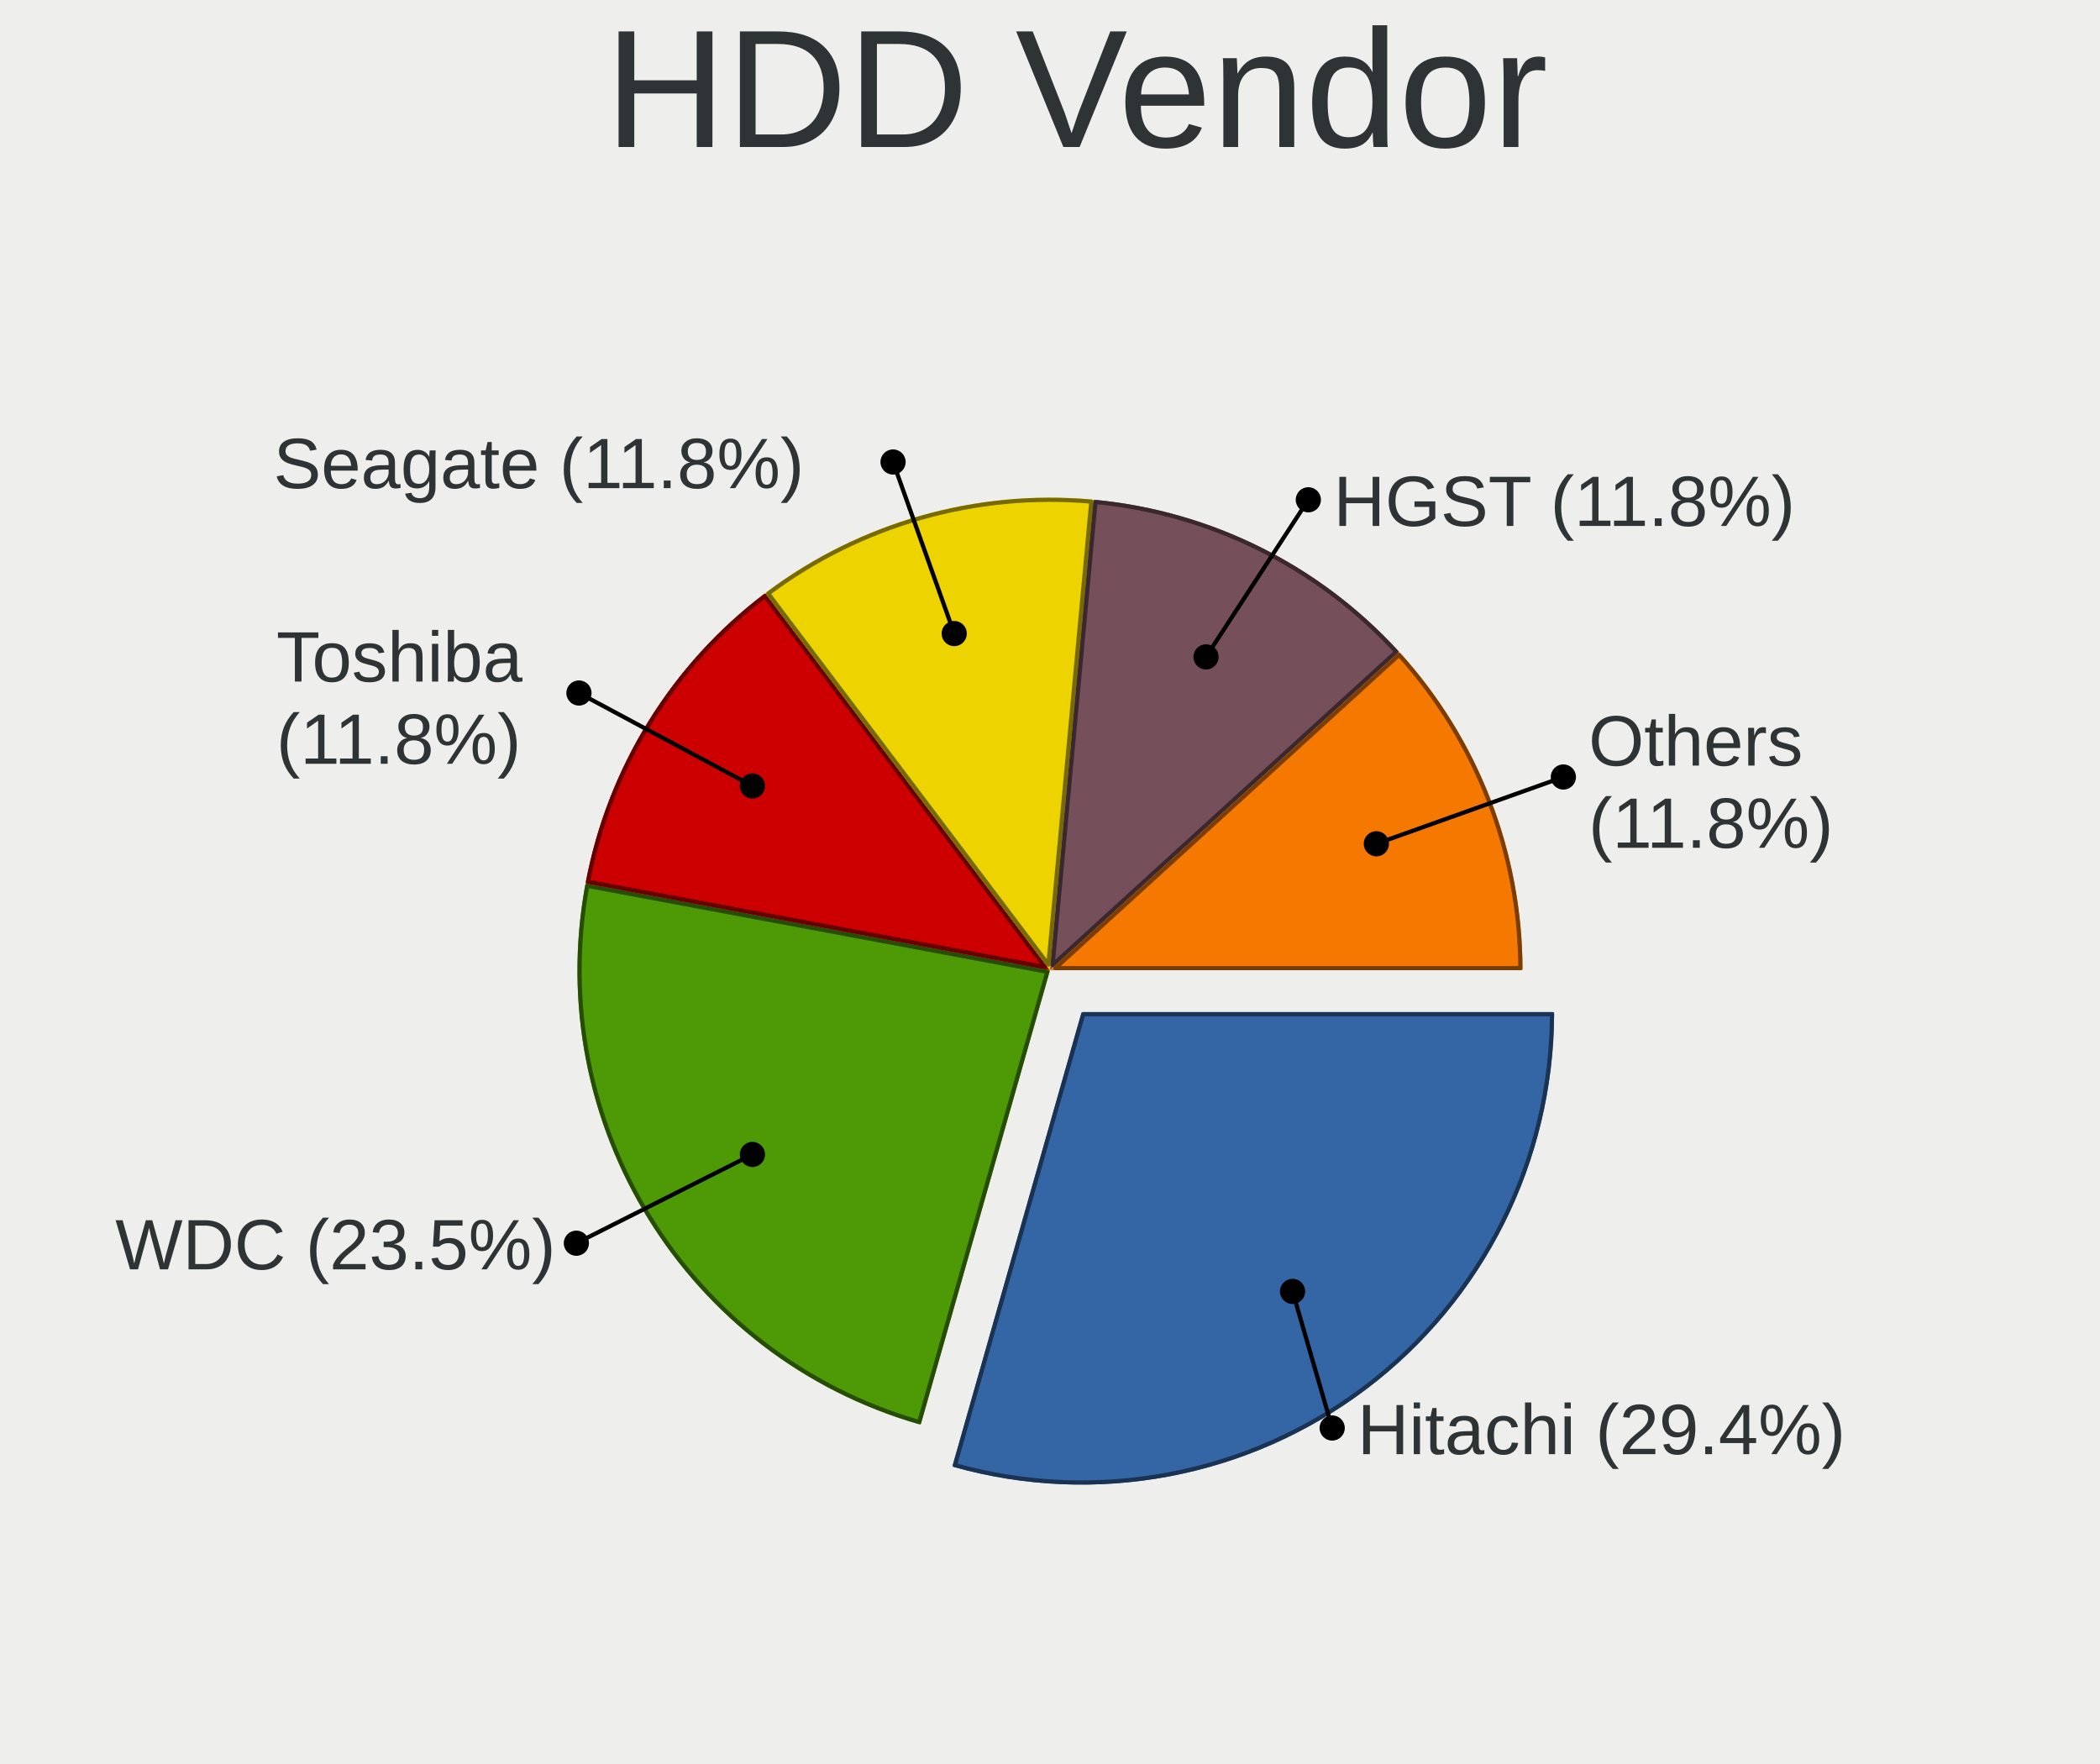
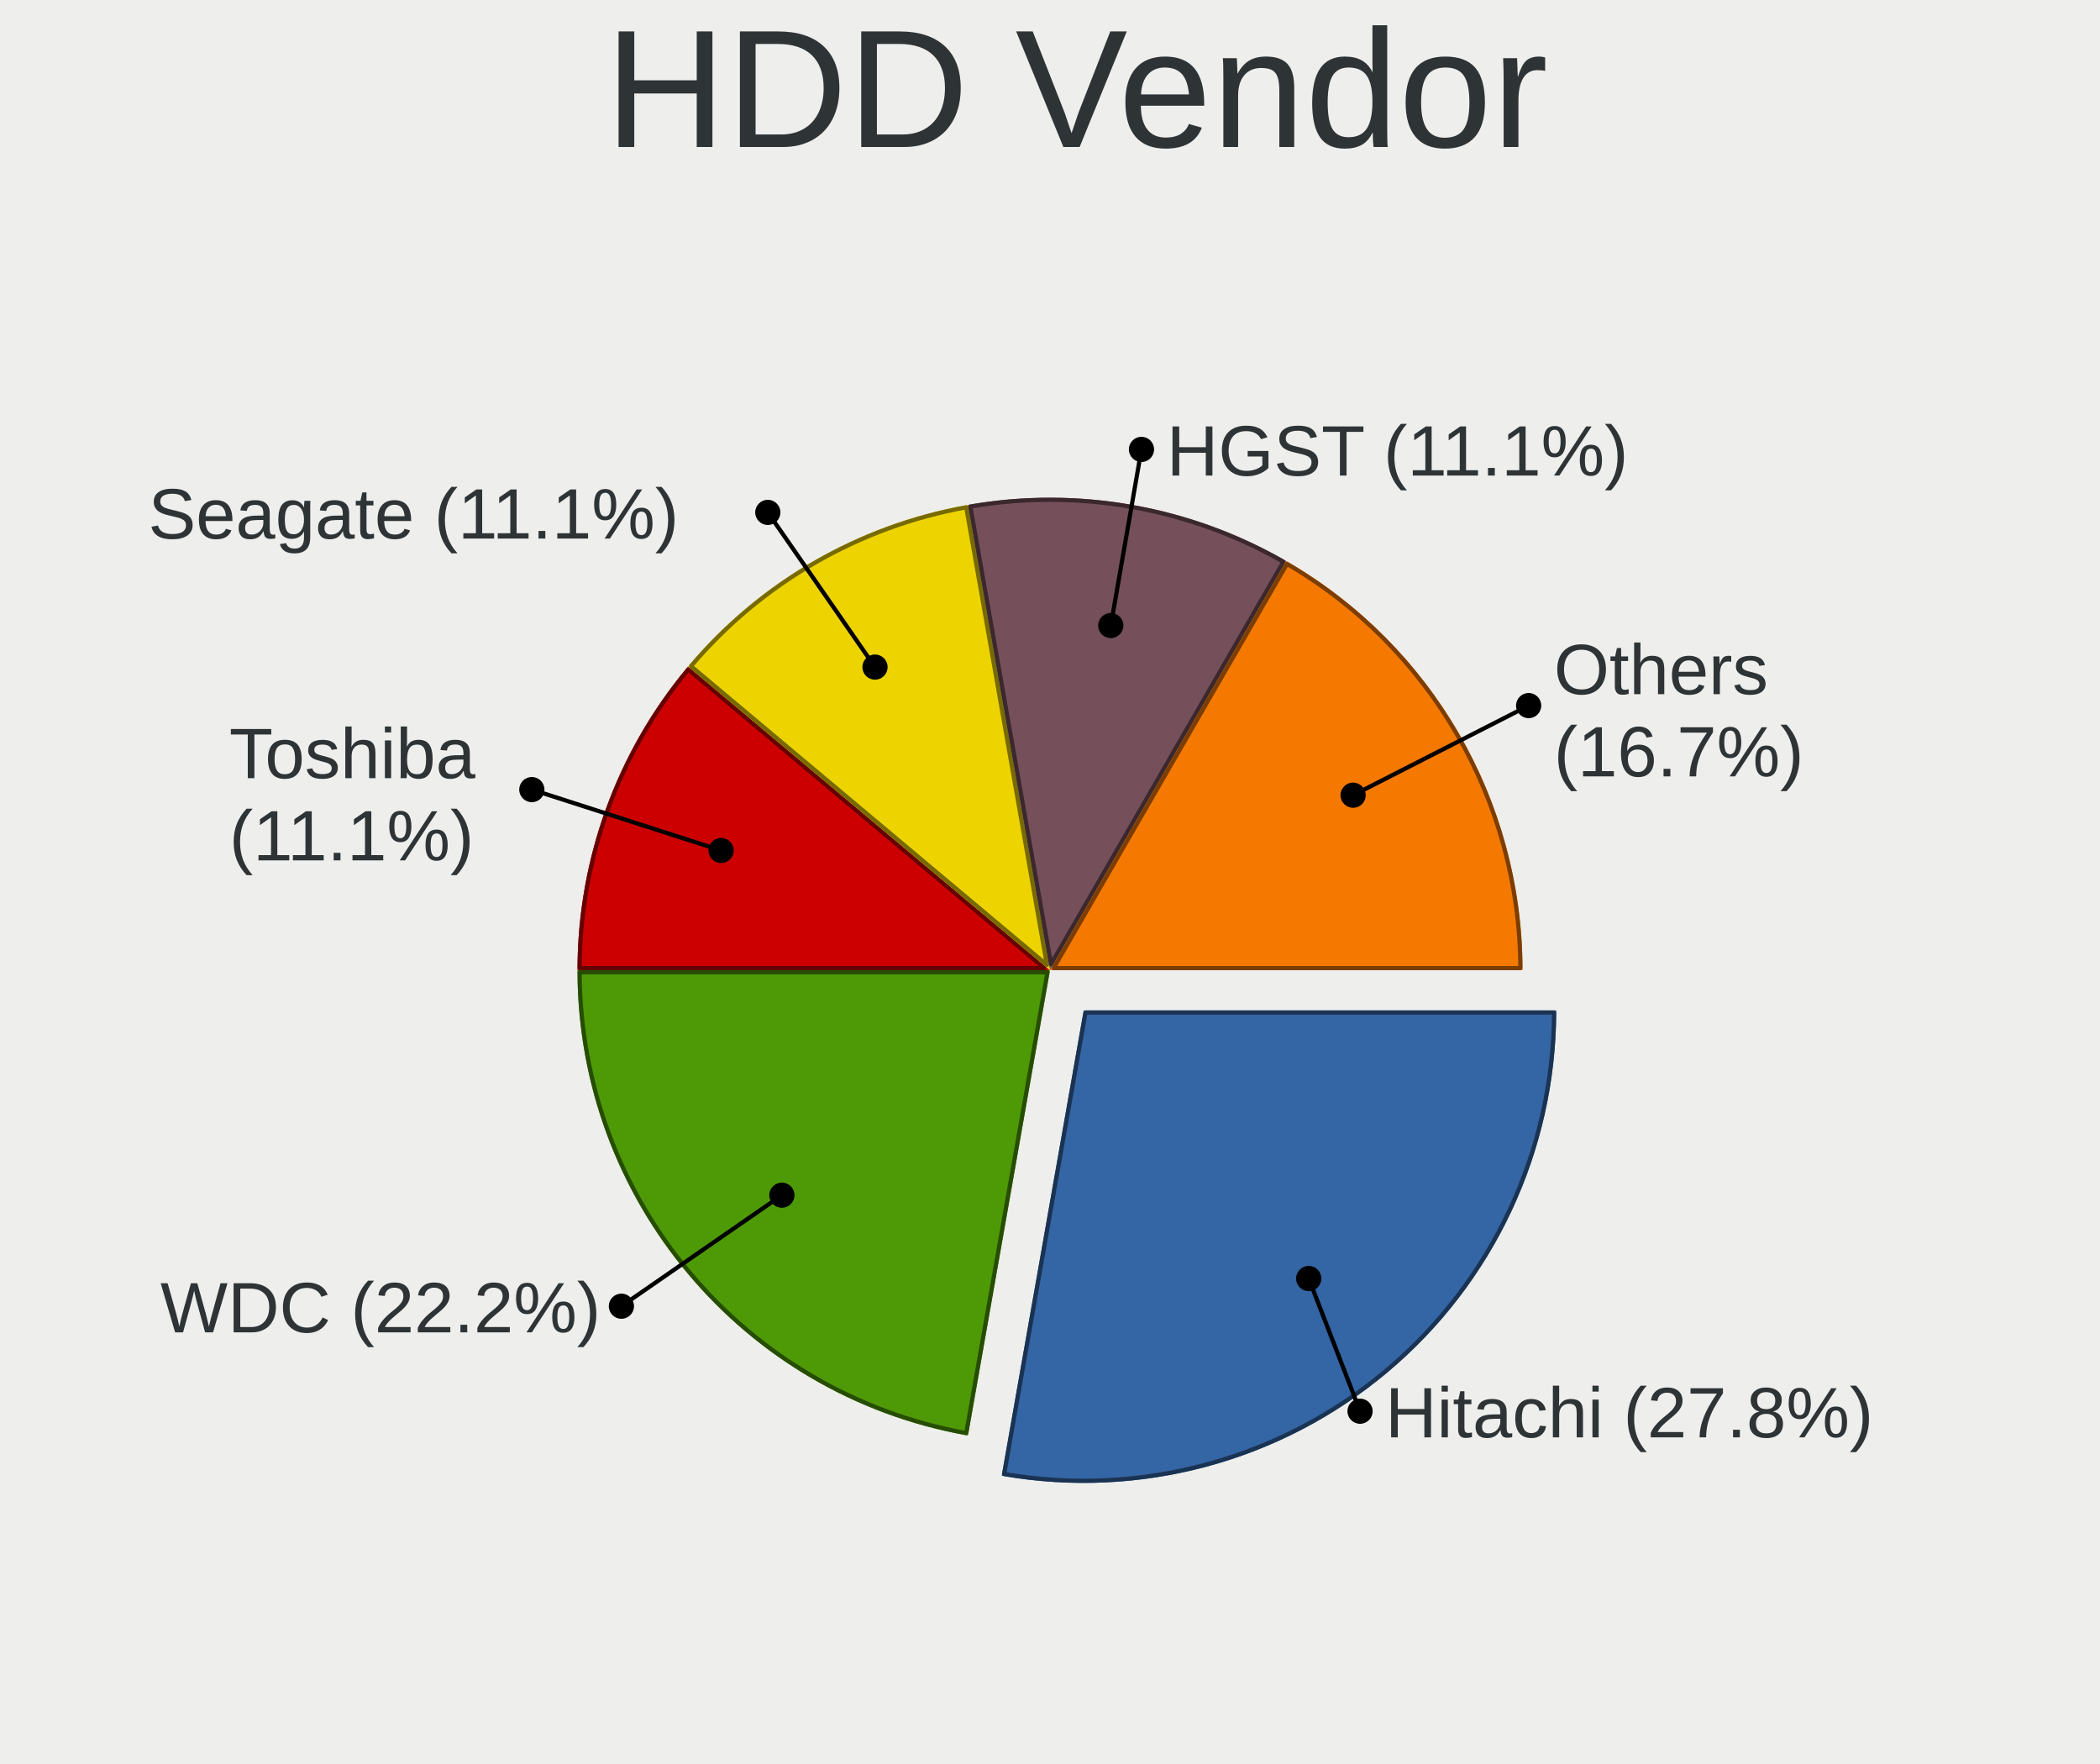
<svg xmlns="http://www.w3.org/2000/svg" width="500" height="420" version="1.0" id="ezcGraph">
  <defs />
  <g id="ezcGraphChart" color-rendering="optimizeQuality" shape-rendering="geometricPrecision" text-rendering="optimizeLegibility">
    <path d=" M 0,420 L 0,0 L 500,0 L 500,420 L 0,420 z " style="fill: #eeeeec; fill-opacity: 1.00; stroke: none;" id="ezcGraphPolygon_1" />
    <path d=" M 0,42 L 0,0 L 500,0 L 500,42 L 0,42 z " style="fill: #000000; fill-opacity: 0.00; stroke: none;" id="ezcGraphPolygon_2" />
-     <path d="M 257.53,240.98 L 370.03,240.98 A 112.50,112.50 0 0,1 226.75,349.18 z" style="fill: #3465a4; fill-opacity: 1.00; stroke: none; cursor: pointer;" id="ezcGraphCircleSector_4" />
-     <path d="M 257.91,241.48 L 369.53,241.48 A 112.00,112.00 0 0,1 227.36,348.84 z" style="fill: none; stroke: #1a3352; stroke-width: 1; stroke-opacity: 1.00; stroke-linecap: round; stroke-linejoin: round;" id="ezcGraphCircleSector_5" />
-     <path d="M 250.00,231.00 L 219.21,339.21 A 112.50,112.50 0 0,1 139.42,210.33 z" style="fill: #4e9a06; fill-opacity: 1.00; stroke: none; cursor: pointer;" id="ezcGraphCircleSector_6" />
-     <path d="M 249.37,231.39 L 218.87,338.59 A 112.00,112.00 0 0,1 139.82,210.91 z" style="fill: none; stroke: #274d03; stroke-width: 1; stroke-opacity: 1.00; stroke-linecap: round; stroke-linejoin: round;" id="ezcGraphCircleSector_7" />
-     <path d="M 250.00,231.00 L 139.42,210.33 A 112.50,112.50 0 0,1 182.20,141.22 z" style="fill: #cc0000; fill-opacity: 1.00; stroke: none; cursor: pointer;" id="ezcGraphCircleSector_8" />
-     <path d="M 248.82,230.27 L 140.00,209.93 A 112.00,112.00 0 0,1 182.11,141.92 z" style="fill: none; stroke: #660000; stroke-width: 1; stroke-opacity: 1.00; stroke-linecap: round; stroke-linejoin: round;" id="ezcGraphCircleSector_9" />
-     <path d="M 250.00,231.00 L 182.20,141.22 A 112.50,112.50 0 0,1 260.38,118.98 z" style="fill: #edd400; fill-opacity: 1.00; stroke: none; cursor: pointer;" id="ezcGraphCircleSector_10" />
-     <path d="M 249.62,229.67 L 182.90,141.32 A 112.00,112.00 0 0,1 259.84,119.43 z" style="fill: none; stroke: #776a00; stroke-width: 1; stroke-opacity: 1.00; stroke-linecap: round; stroke-linejoin: round;" id="ezcGraphCircleSector_11" />
-     <path d="M 250.00,231.00 L 260.38,118.98 A 112.50,112.50 0 0,1 333.14,155.21 z" style="fill: #75505b; fill-opacity: 1.00; stroke: none; cursor: pointer;" id="ezcGraphCircleSector_12" />
-     <path d="M 250.62,229.76 L 260.83,119.52 A 112.00,112.00 0 0,1 332.43,155.18 z" style="fill: none; stroke: #3b282e; stroke-width: 1; stroke-opacity: 1.00; stroke-linecap: round; stroke-linejoin: round;" id="ezcGraphCircleSector_13" />
-     <path d="M 250.00,231.00 L 333.14,155.21 A 112.50,112.50 0 0,1 362.50,231.00 z" style="fill: #f57900; fill-opacity: 1.00; stroke: none;" id="ezcGraphCircleSector_14" />
-     <path d="M 251.29,230.50 L 333.11,155.92 A 112.00,112.00 0 0,1 362.00,230.50 z" style="fill: none; stroke: #7b3d00; stroke-width: 1; stroke-opacity: 1.00; stroke-linecap: round; stroke-linejoin: round;" id="ezcGraphCircleSector_15" />
-     <path d=" M 227.195,150.848 L 212.631,110" style="fill: none; stroke: #000000; stroke-width: 1; stroke-opacity: 1.00; stroke-linecap: round; stroke-linejoin: round;" id="ezcGraphLine_16" />
-     <ellipse cx="227.195" cy="150.848" rx="3" ry="3" style="fill: #000000; fill-opacity: 1.00; stroke: none;" id="ezcGraphCircle_17" />
-     <ellipse cx="212.631" cy="110" rx="3" ry="3" style="fill: #000000; fill-opacity: 1.00; stroke: none;" id="ezcGraphCircle_18" />
-     <path d=" M 179.149,187.131 L 137.845,165" style="fill: none; stroke: #000000; stroke-width: 1; stroke-opacity: 1.00; stroke-linecap: round; stroke-linejoin: round;" id="ezcGraphLine_20" />
-     <ellipse cx="179.149" cy="187.131" rx="3" ry="3" style="fill: #000000; fill-opacity: 1.00; stroke: none;" id="ezcGraphCircle_21" />
-     <ellipse cx="137.845" cy="165" rx="3" ry="3" style="fill: #000000; fill-opacity: 1.00; stroke: none;" id="ezcGraphCircle_22" />
-     <path d=" M 179.149,274.869 L 137.229,296" style="fill: none; stroke: #000000; stroke-width: 1; stroke-opacity: 1.00; stroke-linecap: round; stroke-linejoin: round;" id="ezcGraphLine_24" />
-     <ellipse cx="179.149" cy="274.869" rx="3" ry="3" style="fill: #000000; fill-opacity: 1.00; stroke: none;" id="ezcGraphCircle_25" />
-     <ellipse cx="137.229" cy="296" rx="3" ry="3" style="fill: #000000; fill-opacity: 1.00; stroke: none;" id="ezcGraphCircle_26" />
-     <path d=" M 287.145,156.403 L 311.507,119" style="fill: none; stroke: #000000; stroke-width: 1; stroke-opacity: 1.00; stroke-linecap: round; stroke-linejoin: round;" id="ezcGraphLine_28" />
-     <ellipse cx="287.145" cy="156.403" rx="3" ry="3" style="fill: #000000; fill-opacity: 1.00; stroke: none;" id="ezcGraphCircle_29" />
-     <ellipse cx="311.507" cy="119" rx="3" ry="3" style="fill: #000000; fill-opacity: 1.00; stroke: none;" id="ezcGraphCircle_30" />
-     <path d=" M 327.706,200.897 L 372.228,185" style="fill: none; stroke: #000000; stroke-width: 1; stroke-opacity: 1.00; stroke-linecap: round; stroke-linejoin: round;" id="ezcGraphLine_32" />
-     <ellipse cx="327.706" cy="200.897" rx="3" ry="3" style="fill: #000000; fill-opacity: 1.00; stroke: none;" id="ezcGraphCircle_33" />
-     <ellipse cx="372.228" cy="185" rx="3" ry="3" style="fill: #000000; fill-opacity: 1.00; stroke: none;" id="ezcGraphCircle_34" />
-     <path d=" M 307.752,307.477 L 317.188,340" style="fill: none; stroke: #000000; stroke-width: 1; stroke-opacity: 1.00; stroke-linecap: round; stroke-linejoin: round;" id="ezcGraphLine_36" />
-     <ellipse cx="307.752" cy="307.477" rx="3" ry="3" style="fill: #000000; fill-opacity: 1.00; stroke: none;" id="ezcGraphCircle_37" />
-     <ellipse cx="317.188" cy="340" rx="3" ry="3" style="fill: #000000; fill-opacity: 1.00; stroke: none;" id="ezcGraphCircle_38" />
+     <path d="M 258.03,240.58 L 370.53,240.58 A 112.50,112.50 0 0,1 238.50,351.37 z" style="fill: #3465a4; fill-opacity: 1.00; stroke: none; cursor: pointer;" id="ezcGraphCircleSector_4" />
+     <path d="M 258.45,241.08 L 370.03,241.08 A 112.00,112.00 0 0,1 239.08,350.96 z" style="fill: none; stroke: #1a3352; stroke-width: 1; stroke-opacity: 1.00; stroke-linecap: round; stroke-linejoin: round;" id="ezcGraphCircleSector_5" />
+     <path d="M 250.00,231.00 L 230.46,341.79 A 112.50,112.50 0 0,1 137.50,231.00 z" style="fill: #4e9a06; fill-opacity: 1.00; stroke: none; cursor: pointer;" id="ezcGraphCircleSector_6" />
+     <path d="M 249.40,231.50 L 230.06,341.21 A 112.00,112.00 0 0,1 138.00,231.50 z" style="fill: none; stroke: #274d03; stroke-width: 1; stroke-opacity: 1.00; stroke-linecap: round; stroke-linejoin: round;" id="ezcGraphCircleSector_7" />
+     <path d="M 250.00,231.00 L 137.50,231.00 A 112.50,112.50 0 0,1 163.82,158.69 z" style="fill: #cc0000; fill-opacity: 1.00; stroke: none; cursor: pointer;" id="ezcGraphCircleSector_8" />
+     <path d="M 248.63,230.50 L 138.00,230.50 A 112.00,112.00 0 0,1 163.88,159.39 z" style="fill: none; stroke: #660000; stroke-width: 1; stroke-opacity: 1.00; stroke-linecap: round; stroke-linejoin: round;" id="ezcGraphCircleSector_9" />
+     <path d="M 250.00,231.00 L 163.82,158.69 A 112.50,112.50 0 0,1 230.46,120.21 z" style="fill: #edd400; fill-opacity: 1.00; stroke: none; cursor: pointer;" id="ezcGraphCircleSector_10" />
+     <path d="M 249.27,229.73 L 164.52,158.62 A 112.00,112.00 0 0,1 230.06,120.79 z" style="fill: none; stroke: #776a00; stroke-width: 1; stroke-opacity: 1.00; stroke-linecap: round; stroke-linejoin: round;" id="ezcGraphCircleSector_11" />
+     <path d="M 250.00,231.00 L 230.46,120.21 A 112.50,112.50 0 0,1 306.25,133.57 z" style="fill: #75505b; fill-opacity: 1.00; stroke: none; cursor: pointer;" id="ezcGraphCircleSector_12" />
+     <path d="M 250.25,229.56 L 231.04,120.61 A 112.00,112.00 0 0,1 305.57,133.76 z" style="fill: none; stroke: #3b282e; stroke-width: 1; stroke-opacity: 1.00; stroke-linecap: round; stroke-linejoin: round;" id="ezcGraphCircleSector_13" />
+     <path d="M 250.00,231.00 L 306.25,133.57 A 112.50,112.50 0 0,1 362.50,231.00 z" style="fill: #f57900; fill-opacity: 1.00; stroke: none;" id="ezcGraphCircleSector_14" />
+     <path d="M 250.87,230.50 L 306.43,134.26 A 112.00,112.00 0 0,1 362.00,230.50 z" style="fill: none; stroke: #7b3d00; stroke-width: 1; stroke-opacity: 1.00; stroke-linecap: round; stroke-linejoin: round;" id="ezcGraphCircleSector_15" />
+     <path d=" M 208.333,158.831 L 182.812,122" style="fill: none; stroke: #000000; stroke-width: 1; stroke-opacity: 1.00; stroke-linecap: round; stroke-linejoin: round;" id="ezcGraphLine_16" />
+     <ellipse cx="208.333" cy="158.831" rx="3" ry="3" style="fill: #000000; fill-opacity: 1.00; stroke: none;" id="ezcGraphCircle_17" />
+     <ellipse cx="182.812" cy="122" rx="3" ry="3" style="fill: #000000; fill-opacity: 1.00; stroke: none;" id="ezcGraphCircle_18" />
+     <path d=" M 171.692,202.498 L 126.629,188" style="fill: none; stroke: #000000; stroke-width: 1; stroke-opacity: 1.00; stroke-linecap: round; stroke-linejoin: round;" id="ezcGraphLine_20" />
+     <ellipse cx="171.692" cy="202.498" rx="3" ry="3" style="fill: #000000; fill-opacity: 1.00; stroke: none;" id="ezcGraphCircle_21" />
+     <ellipse cx="126.629" cy="188" rx="3" ry="3" style="fill: #000000; fill-opacity: 1.00; stroke: none;" id="ezcGraphCircle_22" />
+     <path d=" M 186.163,284.566 L 147.953,311" style="fill: none; stroke: #000000; stroke-width: 1; stroke-opacity: 1.00; stroke-linecap: round; stroke-linejoin: round;" id="ezcGraphLine_24" />
+     <ellipse cx="186.163" cy="284.566" rx="3" ry="3" style="fill: #000000; fill-opacity: 1.00; stroke: none;" id="ezcGraphCircle_25" />
+     <ellipse cx="147.953" cy="311" rx="3" ry="3" style="fill: #000000; fill-opacity: 1.00; stroke: none;" id="ezcGraphCircle_26" />
+     <path d=" M 264.471,148.933 L 271.78,107" style="fill: none; stroke: #000000; stroke-width: 1; stroke-opacity: 1.00; stroke-linecap: round; stroke-linejoin: round;" id="ezcGraphLine_28" />
+     <ellipse cx="264.471" cy="148.933" rx="3" ry="3" style="fill: #000000; fill-opacity: 1.00; stroke: none;" id="ezcGraphCircle_29" />
+     <ellipse cx="271.78" cy="107" rx="3" ry="3" style="fill: #000000; fill-opacity: 1.00; stroke: none;" id="ezcGraphCircle_30" />
+     <path d=" M 322.169,189.333 L 363.963,168" style="fill: none; stroke: #000000; stroke-width: 1; stroke-opacity: 1.00; stroke-linecap: round; stroke-linejoin: round;" id="ezcGraphLine_32" />
+     <ellipse cx="322.169" cy="189.333" rx="3" ry="3" style="fill: #000000; fill-opacity: 1.00; stroke: none;" id="ezcGraphCircle_33" />
+     <ellipse cx="363.963" cy="168" rx="3" ry="3" style="fill: #000000; fill-opacity: 1.00; stroke: none;" id="ezcGraphCircle_34" />
+     <path d=" M 311.601,304.413 L 323.823,336" style="fill: none; stroke: #000000; stroke-width: 1; stroke-opacity: 1.00; stroke-linecap: round; stroke-linejoin: round;" id="ezcGraphLine_36" />
+     <ellipse cx="311.601" cy="304.413" rx="3" ry="3" style="fill: #000000; fill-opacity: 1.00; stroke: none;" id="ezcGraphCircle_37" />
+     <ellipse cx="323.823" cy="336" rx="3" ry="3" style="fill: #000000; fill-opacity: 1.00; stroke: none;" id="ezcGraphCircle_38" />
    <g id="ezcGraphTextBox_3">
      <path d=" M 143.5,42 L 143.5,0.5 L 357,0.5 L 357,42 L 143.5,42 z " style="fill: #ffffff; fill-opacity: 0.00; stroke: none;" id="ezcGraphPolygon_40" />
      <text id="ezcGraphTextBox_3_text" x="144" text-length="212px" y="35" style="font-size: 40px; font-family: 'Arial'; fill: #2e3436; fill-opacity: 1.00; stroke: none;">HDD Vendor</text>
    </g>
    <g id="ezcGraphTextBox_19" style=" cursor: pointer;">
-       <path d=" M 64.621,119.9 L 64.621,100.6 L 207.631,100.6 L 207.631,119.9 L 64.621,119.9 z " style="fill: #ffffff; fill-opacity: 0.00; stroke: none;" id="ezcGraphPolygon_41" />
-       <text id="ezcGraphTextBox_19_text" x="65.121" text-length="141.51px" y="116.23" style="font-size: 17px; font-family: 'Arial'; fill: #2e3436; fill-opacity: 1.00; stroke: none;">Seagate (11.8%)</text>
+       <path d=" M 34.802,131.9 L 34.802,112.6 L 177.812,112.6 L 177.812,131.9 L 34.802,131.9 z " style="fill: #ffffff; fill-opacity: 0.00; stroke: none;" id="ezcGraphPolygon_41" />
+       <text id="ezcGraphTextBox_19_text" x="35.302" text-length="141.51px" y="128.23" style="font-size: 17px; font-family: 'Arial'; fill: #2e3436; fill-opacity: 1.00; stroke: none;">Seagate (11.1%)</text>
    </g>
    <g id="ezcGraphTextBox_23" style=" cursor: pointer;">
-       <path d=" M 65.306,183.85 L 65.306,146.65 L 132.845,146.65 L 132.845,183.85 L 65.306,183.85 z " style="fill: #ffffff; fill-opacity: 0.00; stroke: none;" id="ezcGraphPolygon_42" />
-       <text id="ezcGraphTextBox_23_text" x="65.806" text-length="66.038px" y="162.28" style="font-size: 17px; font-family: 'Arial'; fill: #2e3436; fill-opacity: 1.00; stroke: none;">Toshiba</text>
-       <text id="ezcGraphTextBox_23_text" x="65.806" text-length="66.038px" y="181.86" style="font-size: 17px; font-family: 'Arial'; fill: #2e3436; fill-opacity: 1.00; stroke: none;">(11.8%)</text>
+       <path d=" M 54.091,206.85 L 54.091,169.65 L 121.629,169.65 L 121.629,206.85 L 54.091,206.85 z " style="fill: #ffffff; fill-opacity: 0.00; stroke: none;" id="ezcGraphPolygon_42" />
+       <text id="ezcGraphTextBox_23_text" x="54.591" text-length="66.038px" y="185.28" style="font-size: 17px; font-family: 'Arial'; fill: #2e3436; fill-opacity: 1.00; stroke: none;">Toshiba</text>
+       <text id="ezcGraphTextBox_23_text" x="54.591" text-length="66.038px" y="204.86" style="font-size: 17px; font-family: 'Arial'; fill: #2e3436; fill-opacity: 1.00; stroke: none;">(11.1%)</text>
    </g>
    <g id="ezcGraphTextBox_27" style=" cursor: pointer;">
-       <path d=" M 26.955,305.9 L 26.955,286.6 L 132.229,286.6 L 132.229,305.9 L 26.955,305.9 z " style="fill: #ffffff; fill-opacity: 0.00; stroke: none;" id="ezcGraphPolygon_43" />
-       <text id="ezcGraphTextBox_27_text" x="27.455" text-length="103.774px" y="302.23" style="font-size: 17px; font-family: 'Arial'; fill: #2e3436; fill-opacity: 1.00; stroke: none;">WDC (23.5%)</text>
+       <path d=" M 37.679,320.9 L 37.679,301.6 L 142.953,301.6 L 142.953,320.9 L 37.679,320.9 z " style="fill: #ffffff; fill-opacity: 0.00; stroke: none;" id="ezcGraphPolygon_43" />
+       <text id="ezcGraphTextBox_27_text" x="38.179" text-length="103.774px" y="317.23" style="font-size: 17px; font-family: 'Arial'; fill: #2e3436; fill-opacity: 1.00; stroke: none;">WDC (22.2%)</text>
    </g>
    <g id="ezcGraphTextBox_31" style=" cursor: pointer;">
-       <path d=" M 317.007,128.9 L 317.007,109.6 L 431.715,109.6 L 431.715,128.9 L 317.007,128.9 z " style="fill: #ffffff; fill-opacity: 0.00; stroke: none;" id="ezcGraphPolygon_44" />
-       <text id="ezcGraphTextBox_31_text" x="317.507" text-length="113.208px" y="125.23" style="font-size: 17px; font-family: 'Arial'; fill: #2e3436; fill-opacity: 1.00; stroke: none;">HGST (11.8%)</text>
+       <path d=" M 277.28,116.9 L 277.28,97.6 L 391.988,97.6 L 391.988,116.9 L 277.28,116.9 z " style="fill: #ffffff; fill-opacity: 0.00; stroke: none;" id="ezcGraphPolygon_44" />
+       <text id="ezcGraphTextBox_31_text" x="277.78" text-length="113.208px" y="113.23" style="font-size: 17px; font-family: 'Arial'; fill: #2e3436; fill-opacity: 1.00; stroke: none;">HGST (11.1%)</text>
    </g>
    <g id="ezcGraphTextBox_35">
-       <path d=" M 377.728,203.85 L 377.728,166.65 L 445.266,166.65 L 445.266,203.85 L 377.728,203.85 z " style="fill: #ffffff; fill-opacity: 0.00; stroke: none;" id="ezcGraphPolygon_45" />
-       <text id="ezcGraphTextBox_35_text" x="378.228" text-length="56.604px" y="182.28" style="font-size: 17px; font-family: 'Arial'; fill: #2e3436; fill-opacity: 1.00; stroke: none;">Others</text>
-       <text id="ezcGraphTextBox_35_text" x="378.228" text-length="66.038px" y="201.86" style="font-size: 17px; font-family: 'Arial'; fill: #2e3436; fill-opacity: 1.00; stroke: none;">(11.8%)</text>
+       <path d=" M 369.463,186.85 L 369.463,149.65 L 437.001,149.65 L 437.001,186.85 L 369.463,186.85 z " style="fill: #ffffff; fill-opacity: 0.00; stroke: none;" id="ezcGraphPolygon_45" />
+       <text id="ezcGraphTextBox_35_text" x="369.963" text-length="56.604px" y="165.28" style="font-size: 17px; font-family: 'Arial'; fill: #2e3436; fill-opacity: 1.00; stroke: none;">Others</text>
+       <text id="ezcGraphTextBox_35_text" x="369.963" text-length="66.038px" y="184.86" style="font-size: 17px; font-family: 'Arial'; fill: #2e3436; fill-opacity: 1.00; stroke: none;">(16.7%)</text>
    </g>
    <g id="ezcGraphTextBox_39" style=" cursor: pointer;">
-       <path d=" M 322.688,349.9 L 322.688,330.6 L 465.698,330.6 L 465.698,349.9 L 322.688,349.9 z " style="fill: #ffffff; fill-opacity: 0.00; stroke: none;" id="ezcGraphPolygon_46" />
-       <text id="ezcGraphTextBox_39_text" x="323.188" text-length="141.51px" y="346.23" style="font-size: 17px; font-family: 'Arial'; fill: #2e3436; fill-opacity: 1.00; stroke: none;">Hitachi (29.4%)</text>
+       <path d=" M 329.323,345.9 L 329.323,326.6 L 472.333,326.6 L 472.333,345.9 L 329.323,345.9 z " style="fill: #ffffff; fill-opacity: 0.00; stroke: none;" id="ezcGraphPolygon_46" />
+       <text id="ezcGraphTextBox_39_text" x="329.823" text-length="141.51px" y="342.23" style="font-size: 17px; font-family: 'Arial'; fill: #2e3436; fill-opacity: 1.00; stroke: none;">Hitachi (27.8%)</text>
    </g>
  </g>
</svg>
